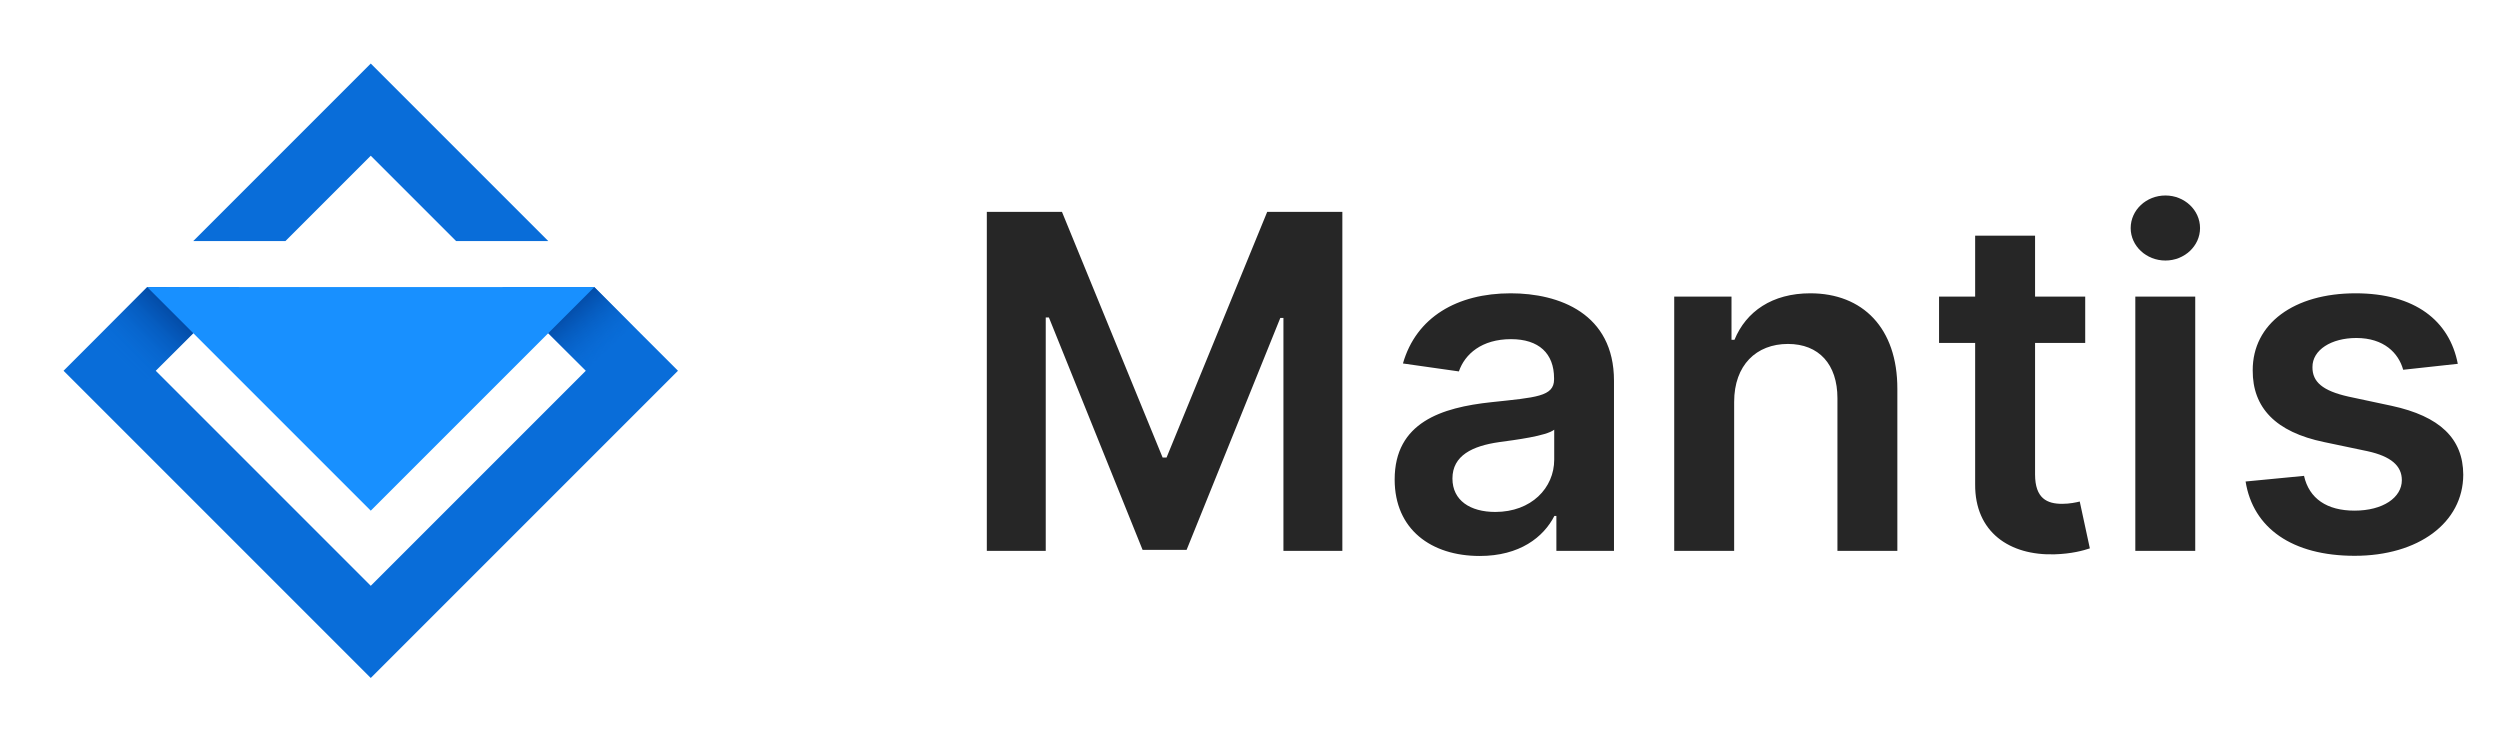
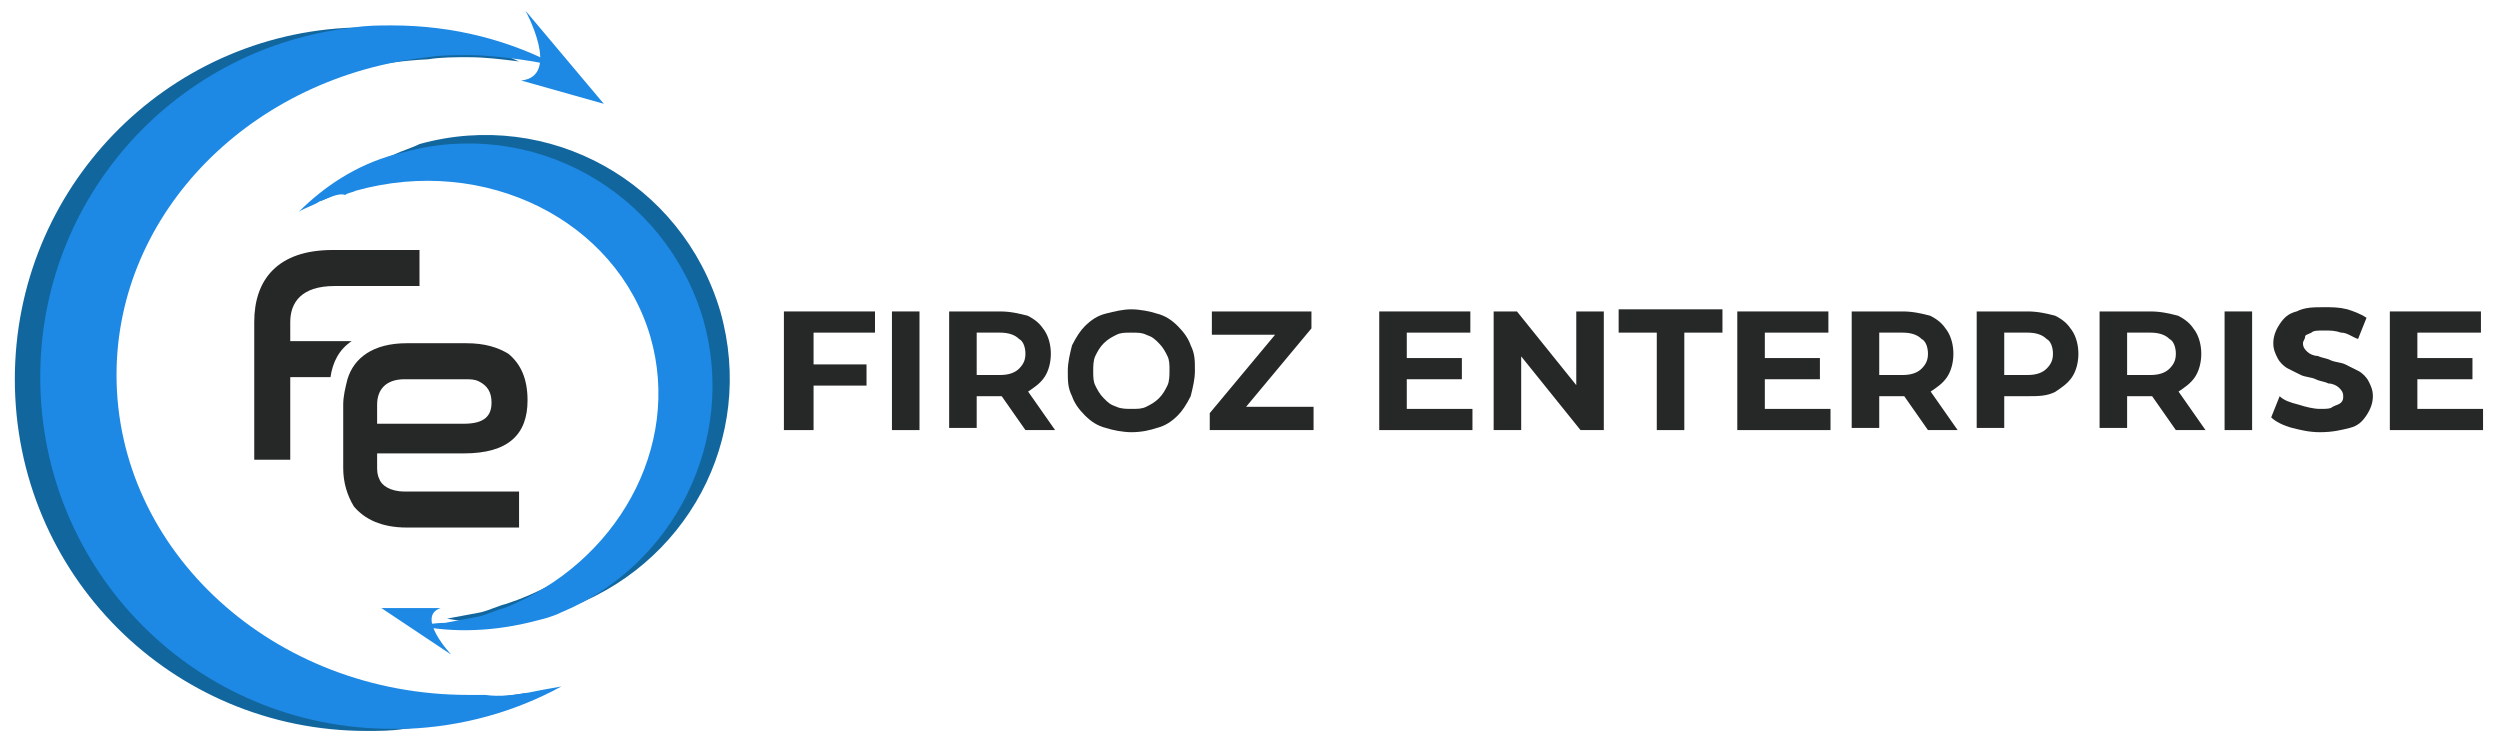
- <svg xmlns="http://www.w3.org/2000/svg" width="118" height="35" viewBox="0 0 118 35" fill="none">
-   <path d="M4.636 15.864L6.948 13.552L6.95 13.55H11.301L9.57 15.281L9.123 15.727L7.35 17.5L7.57 17.72L17.5 27.65L27.65 17.5L25.877 15.727L25.752 15.602L23.699 13.55H28.05L28.052 13.552L29.864 15.364L32 17.5L17.5 32L3 17.5L4.636 15.864ZM17.5 3L25.878 11.378H21.528L17.5 7.35L13.472 11.378H9.122L17.5 3Z" fill="#096dd9" />
-   <path d="M7.35 17.5L9.123 15.727L9.57 15.28L7.839 13.55H6.95L6.948 13.552L4.636 15.864L6.855 18.073L7.35 17.5Z" fill="url(#paint0_linear)" />
-   <path d="M25.877 15.727L27.65 17.5L27.474 17.675L27.475 17.676L29.864 15.364L28.052 13.552L28.05 13.55H27.874L25.752 15.602L25.877 15.727Z" fill="url(#paint1_linear)" />
-   <path d="M6.945 13.55L6.948 13.552L9.123 15.727L17.5 24.104L28.054 13.55H6.945Z" fill="#1890ff" />
-   <path d="M46.578 10V26H49.359V14.984H49.508L53.93 25.953H56.008L60.43 15.008H60.578V26H63.359V10H59.812L55.062 21.594H54.875L50.125 10H46.578ZM69.844 26.242C71.727 26.242 72.852 25.359 73.367 24.352H73.461V26H76.18V17.969C76.18 14.797 73.594 13.844 71.305 13.844C68.781 13.844 66.844 14.969 66.219 17.156L68.859 17.531C69.141 16.711 69.938 16.008 71.32 16.008C72.633 16.008 73.352 16.68 73.352 17.859V17.906C73.352 18.719 72.5 18.758 70.383 18.984C68.055 19.234 65.828 19.93 65.828 22.633C65.828 24.992 67.555 26.242 69.844 26.242ZM70.578 24.164C69.398 24.164 68.555 23.625 68.555 22.586C68.555 21.5 69.5 21.047 70.766 20.867C71.508 20.766 72.992 20.578 73.359 20.281V21.695C73.359 23.031 72.281 24.164 70.578 24.164ZM81.852 18.969C81.852 17.234 82.898 16.234 84.391 16.234C85.852 16.234 86.727 17.195 86.727 18.797V26H89.555V18.359C89.562 15.484 87.922 13.844 85.445 13.844C83.648 13.844 82.414 14.703 81.867 16.039H81.727V14H79.023V26H81.852V18.969ZM98.422 14H96.055V11.125H93.227V14H91.523V16.188H93.227V22.859C93.211 25.117 94.852 26.227 96.977 26.164C97.781 26.141 98.336 25.984 98.641 25.883L98.164 23.672C98.008 23.711 97.688 23.781 97.336 23.781C96.625 23.781 96.055 23.531 96.055 22.391V16.188H98.422V14ZM100.787 26H103.615V14H100.787V26ZM102.209 12.297C103.107 12.297 103.842 11.609 103.842 10.766C103.842 9.914 103.107 9.227 102.209 9.227C101.303 9.227 100.568 9.914 100.568 10.766C100.568 11.609 101.303 12.297 102.209 12.297ZM116.008 17.172C115.617 15.141 113.992 13.844 111.18 13.844C108.289 13.844 106.32 15.266 106.328 17.484C106.32 19.234 107.398 20.391 109.703 20.867L111.75 21.297C112.852 21.539 113.367 21.984 113.367 22.664C113.367 23.484 112.477 24.102 111.133 24.102C109.836 24.102 108.992 23.539 108.75 22.461L105.992 22.727C106.344 24.93 108.195 26.234 111.141 26.234C114.141 26.234 116.258 24.68 116.266 22.406C116.258 20.695 115.156 19.648 112.891 19.156L110.844 18.719C109.625 18.445 109.141 18.023 109.148 17.328C109.141 16.516 110.039 15.953 111.219 15.953C112.523 15.953 113.211 16.664 113.43 17.453L116.008 17.172Z" fill="#000" fill-opacity="0.85" />
-   <defs>
-     <linearGradient id="paint0_linear" x1="8.625" y1="14.089" x2="5.567" y2="17.147" gradientUnits="userSpaceOnUse">
-       <stop stop-color="#003a8c" />
-       <stop offset="0.964" stop-color="#096dd9" stop-opacity="0" />
-     </linearGradient>
-     <linearGradient id="paint1_linear" x1="26.267" y1="14.128" x2="28.74" y2="16.938" gradientUnits="userSpaceOnUse">
-       <stop stop-color="#003a8c" />
-       <stop offset="1" stop-color="#096dd9" stop-opacity="0" />
-     </linearGradient>
-   </defs>
+ <svg xmlns="http://www.w3.org/2000/svg" version="1.1" id="Layer_1" x="0px" y="0px" width="118px" height="35px" viewBox="0 0 118 35" style="enable-background:new 0 0 118 35;" xml:space="preserve">
+   <style type="text/css">
+ 	.st0{fill:#262727;}
+ 	.st1{fill:#1D89E4;}
+ 	.st2{fill:#12669E;}
+ </style>
+   <g>
+     <path class="st0" d="M38.3,20.3H37v-5.6h4.3v1h-2.9V20.3z M38.2,17.2h2.7v1h-2.7V17.2z" />
+     <path class="st0" d="M42.1,20.3v-5.6h1.3v5.6H42.1z" />
+     <path class="st0" d="M44.8,20.3v-5.6h2.4c0.5,0,0.9,0.1,1.3,0.2c0.4,0.2,0.6,0.4,0.8,0.7c0.2,0.3,0.3,0.7,0.3,1.1   c0,0.4-0.1,0.8-0.3,1.1c-0.2,0.3-0.5,0.5-0.8,0.7c-0.4,0.2-0.8,0.2-1.3,0.2h-1.7l0.6-0.6v2.1H44.8z M46.1,18.3l-0.6-0.6h1.7   c0.4,0,0.7-0.1,0.9-0.3c0.2-0.2,0.3-0.4,0.3-0.7c0-0.3-0.1-0.6-0.3-0.7c-0.2-0.2-0.5-0.3-0.9-0.3h-1.7l0.6-0.6V18.3z M48.4,20.3   l-1.4-2h1.4l1.4,2H48.4z" />
+     <path class="st0" d="M53.4,20.4c-0.4,0-0.9-0.1-1.2-0.2c-0.4-0.1-0.7-0.3-1-0.6c-0.3-0.3-0.5-0.6-0.6-0.9c-0.2-0.4-0.2-0.7-0.2-1.2   c0-0.4,0.1-0.8,0.2-1.2c0.2-0.4,0.4-0.7,0.6-0.9c0.3-0.3,0.6-0.5,1-0.6c0.4-0.1,0.8-0.2,1.2-0.2c0.4,0,0.9,0.1,1.2,0.2   c0.4,0.1,0.7,0.3,1,0.6c0.3,0.3,0.5,0.6,0.6,0.9c0.2,0.4,0.2,0.7,0.2,1.2c0,0.4-0.1,0.8-0.2,1.2c-0.2,0.4-0.4,0.7-0.6,0.9   c-0.3,0.3-0.6,0.5-1,0.6C54.3,20.3,53.9,20.4,53.4,20.4z M53.4,19.3c0.3,0,0.5,0,0.7-0.1c0.2-0.1,0.4-0.2,0.6-0.4   c0.2-0.2,0.3-0.4,0.4-0.6c0.1-0.2,0.1-0.5,0.1-0.7c0-0.3,0-0.5-0.1-0.7c-0.1-0.2-0.2-0.4-0.4-0.6c-0.2-0.2-0.3-0.3-0.6-0.4   c-0.2-0.1-0.4-0.1-0.7-0.1c-0.3,0-0.5,0-0.7,0.1s-0.4,0.2-0.6,0.4c-0.2,0.2-0.3,0.4-0.4,0.6s-0.1,0.5-0.1,0.7c0,0.3,0,0.5,0.1,0.7   s0.2,0.4,0.4,0.6s0.3,0.3,0.6,0.4C52.9,19.3,53.2,19.3,53.4,19.3z" />
+     <path class="st0" d="M57.1,20.3v-0.8l3.5-4.2l0.2,0.5h-3.6v-1.1h4.7v0.8l-3.5,4.2l-0.2-0.5H62v1.1H57.1z" />
+     <path class="st0" d="M66.4,19.3h3.1v1h-4.4v-5.6h4.3v1h-3V19.3z M66.3,16.9H69v1h-2.7V16.9z" />
+     <path class="st0" d="M70.5,20.3v-5.6h1.1l3.3,4.1h-0.5v-4.1h1.3v5.6h-1.1l-3.3-4.1h0.5v4.1H70.5z" />
+     <path class="st0" d="M78.2,20.3v-4.6h-1.8v-1.1h4.9v1.1h-1.8v4.6H78.2z" />
+     <path class="st0" d="M83.3,19.3h3.1v1H82v-5.6h4.3v1h-3V19.3z M83.2,16.9h2.7v1h-2.7V16.9z" />
+     <path class="st0" d="M87.4,20.3v-5.6h2.4c0.5,0,0.9,0.1,1.3,0.2c0.4,0.2,0.6,0.4,0.8,0.7c0.2,0.3,0.3,0.7,0.3,1.1   c0,0.4-0.1,0.8-0.3,1.1c-0.2,0.3-0.5,0.5-0.8,0.7c-0.4,0.2-0.8,0.2-1.3,0.2h-1.7l0.6-0.6v2.1H87.4z M88.7,18.3l-0.6-0.6h1.7   c0.4,0,0.7-0.1,0.9-0.3c0.2-0.2,0.3-0.4,0.3-0.7c0-0.3-0.1-0.6-0.3-0.7c-0.2-0.2-0.5-0.3-0.9-0.3h-1.7l0.6-0.6V18.3z M91,20.3   l-1.4-2H91l1.4,2H91z" />
+     <path class="st0" d="M93.3,20.3v-5.6h2.4c0.5,0,0.9,0.1,1.3,0.2c0.4,0.2,0.6,0.4,0.8,0.7c0.2,0.3,0.3,0.7,0.3,1.1   c0,0.4-0.1,0.8-0.3,1.1c-0.2,0.3-0.5,0.5-0.8,0.7c-0.4,0.2-0.8,0.2-1.3,0.2H94l0.6-0.6v2.1H93.3z M94.6,18.3L94,17.7h1.7   c0.4,0,0.7-0.1,0.9-0.3c0.2-0.2,0.3-0.4,0.3-0.7c0-0.3-0.1-0.6-0.3-0.7c-0.2-0.2-0.5-0.3-0.9-0.3H94l0.6-0.6V18.3z" />
+     <path class="st0" d="M99.1,20.3v-5.6h2.4c0.5,0,0.9,0.1,1.3,0.2c0.4,0.2,0.6,0.4,0.8,0.7c0.2,0.3,0.3,0.7,0.3,1.1   c0,0.4-0.1,0.8-0.3,1.1c-0.2,0.3-0.5,0.5-0.8,0.7c-0.4,0.2-0.8,0.2-1.3,0.2h-1.7l0.6-0.6v2.1H99.1z M100.4,18.3l-0.6-0.6h1.7   c0.4,0,0.7-0.1,0.9-0.3c0.2-0.2,0.3-0.4,0.3-0.7c0-0.3-0.1-0.6-0.3-0.7c-0.2-0.2-0.5-0.3-0.9-0.3h-1.7l0.6-0.6V18.3z M102.7,20.3   l-1.4-2h1.4l1.4,2H102.7z" />
+     <path class="st0" d="M105,20.3v-5.6h1.3v5.6H105z" />
+     <path class="st0" d="M109.5,20.4c-0.5,0-0.9-0.1-1.3-0.2c-0.4-0.1-0.8-0.3-1-0.5l0.4-1c0.2,0.2,0.5,0.3,0.9,0.4   c0.3,0.1,0.7,0.2,1,0.2c0.3,0,0.5,0,0.6-0.1c0.2-0.1,0.3-0.1,0.4-0.2c0.1-0.1,0.1-0.2,0.1-0.3c0-0.2-0.1-0.3-0.2-0.4   c-0.1-0.1-0.3-0.2-0.5-0.2c-0.2-0.1-0.4-0.1-0.6-0.2c-0.2-0.1-0.5-0.1-0.7-0.2c-0.2-0.1-0.4-0.2-0.6-0.3c-0.2-0.1-0.4-0.3-0.5-0.5   c-0.1-0.2-0.2-0.4-0.2-0.7c0-0.3,0.1-0.6,0.3-0.9c0.2-0.3,0.4-0.5,0.8-0.6c0.4-0.2,0.8-0.2,1.3-0.2c0.4,0,0.7,0,1.1,0.1   c0.3,0.1,0.6,0.2,0.9,0.4l-0.4,1c-0.3-0.1-0.5-0.3-0.8-0.3c-0.3-0.1-0.5-0.1-0.8-0.1c-0.3,0-0.5,0-0.6,0.1   c-0.2,0.1-0.3,0.1-0.3,0.2s-0.1,0.2-0.1,0.3c0,0.2,0.1,0.3,0.2,0.4c0.1,0.1,0.3,0.2,0.5,0.2c0.2,0.1,0.4,0.1,0.6,0.2   c0.2,0.1,0.5,0.1,0.7,0.2c0.2,0.1,0.4,0.2,0.6,0.3c0.2,0.1,0.4,0.3,0.5,0.5c0.1,0.2,0.2,0.4,0.2,0.7c0,0.3-0.1,0.6-0.3,0.9   c-0.2,0.3-0.4,0.5-0.8,0.6C110.5,20.3,110.1,20.4,109.5,20.4z" />
+     <path class="st0" d="M114.1,19.3h3.1v1h-4.4v-5.6h4.3v1h-3V19.3z M114,16.9h2.7v1H114V16.9z" />
+   </g>
+   <g>
+     <g>
+       <g>
+         <path class="st1" d="M24.8,0.5c0,0,1.7,3.1-0.2,3.3l3.9,1.1L24.8,0.5z" />
+         <g>
+           <path class="st2" d="M24.9,32.7c-1.8,0.9-3.7,1.5-5.8,1.7c-0.6,0.1-1.2,0.1-1.8,0.1c-9.2,0-16.6-7.4-16.6-16.6      c0-9,7.1-16.3,16-16.6c0.2,0,0.4,0,0.7,0c2.5,0,4.9,0.6,7.1,1.6c-0.8-0.1-1.6-0.2-2.4-0.2c-0.6,0-1.3,0-1.9,0.1      c-8.8,0.4-15.9,7-15.9,15.1C4.3,26.2,11.8,33,21,33c0.7,0,1.3,0,1.9-0.1C23.6,32.9,24.3,32.8,24.9,32.7z" />
+           <path class="st1" d="M24.9,32.7c0.5-0.1,1-0.2,1.6-0.3c-2.2,1.2-4.7,1.9-7.3,2c-0.2,0-0.4,0-0.7,0C9.3,34.4,1.9,27,1.9,17.8      c0-8.6,6.5-15.6,14.8-16.5c0.6-0.1,1.2-0.1,1.8-0.1c2.9,0,5.6,0.7,8,2c-0.7-0.2-1.3-0.3-2-0.4c-0.8-0.1-1.6-0.2-2.4-0.2      c-0.6,0-1.3,0-1.9,0.1c-8.3,0.9-14.7,7.3-14.7,15c0,8.3,7.4,15.1,16.6,15.1c0.3,0,0.5,0,0.8,0C23.6,32.9,24.3,32.8,24.9,32.7z" />
+         </g>
+       </g>
+       <g>
+         <path class="st1" d="M21.3,30.9c0,0-1.7-1.8-0.5-2.2l-2.8,0L21.3,30.9z" />
+         <g>
+           <path class="st2" d="M15.1,9.5c1-0.9,2.2-1.7,3.5-2.2C19,7.1,19.4,7,19.8,6.8c6.1-1.7,12.4,1.8,14.2,7.9      c1.7,6-1.6,12.1-7.5,14.1c-0.1,0-0.3,0.1-0.4,0.1c-1.7,0.5-3.4,0.6-5,0.3c0.5-0.1,1.1-0.2,1.6-0.3c0.4-0.1,0.8-0.3,1.2-0.4      c5.8-1.9,9.2-7.6,7.7-13C30,9.9,23.8,6.8,17.7,8.5c-0.4,0.1-0.9,0.3-1.3,0.4C16,9.1,15.6,9.3,15.1,9.5z" />
+           <path class="st1" d="M15.1,9.5c-0.3,0.2-0.7,0.3-1,0.5c1.2-1.2,2.7-2.2,4.5-2.7c0.1,0,0.3-0.1,0.4-0.1      c6.1-1.7,12.4,1.8,14.2,7.9c1.6,5.7-1.4,11.6-6.7,13.8c-0.4,0.2-0.8,0.3-1.2,0.4c-1.9,0.5-3.9,0.6-5.7,0.2      c0.5,0,0.9-0.1,1.4-0.1c0.5-0.1,1.1-0.2,1.6-0.3c0.4-0.1,0.8-0.3,1.2-0.4c5.3-2.1,8.4-7.6,6.9-12.8c-1.6-5.5-7.8-8.6-13.9-6.9      c-0.2,0.1-0.4,0.1-0.5,0.2C16,9.1,15.6,9.3,15.1,9.5z" />
+         </g>
+       </g>
+     </g>
+     <g>
+       <path class="st0" d="M15.7,11.8c-2.6,0-3.7,1.4-3.7,3.4v6.5h1.7v-3.9h1.9c0.1-0.7,0.4-1.3,1-1.7h-2.9v-0.9c0-0.9,0.5-1.7,2.1-1.7    h4v-1.7H15.7z" />
+       <path class="st0" d="M19.1,23.2c-0.7,0-1.1-0.3-1.2-0.6c-0.1-0.2-0.1-0.4-0.1-0.6v-0.6h4.1c2.1,0,3-0.9,3-2.5c0-1-0.3-1.7-0.9-2.2    c-0.5-0.3-1.1-0.5-2-0.5h-2.8c-1.6,0-2.5,0.7-2.8,1.7c-0.1,0.4-0.2,0.8-0.2,1.2v3c0,0.7,0.2,1.3,0.5,1.8c0.5,0.6,1.3,1,2.5,1h5.3    v-1.7H19.1z M23.2,19c0,0.6-0.3,1-1.3,1h-4.1v-0.9c0-0.7,0.4-1.2,1.3-1.2h2.8c0.3,0,0.5,0,0.7,0.1C23,18.2,23.2,18.5,23.2,19z" />
+     </g>
+   </g>
</svg>
